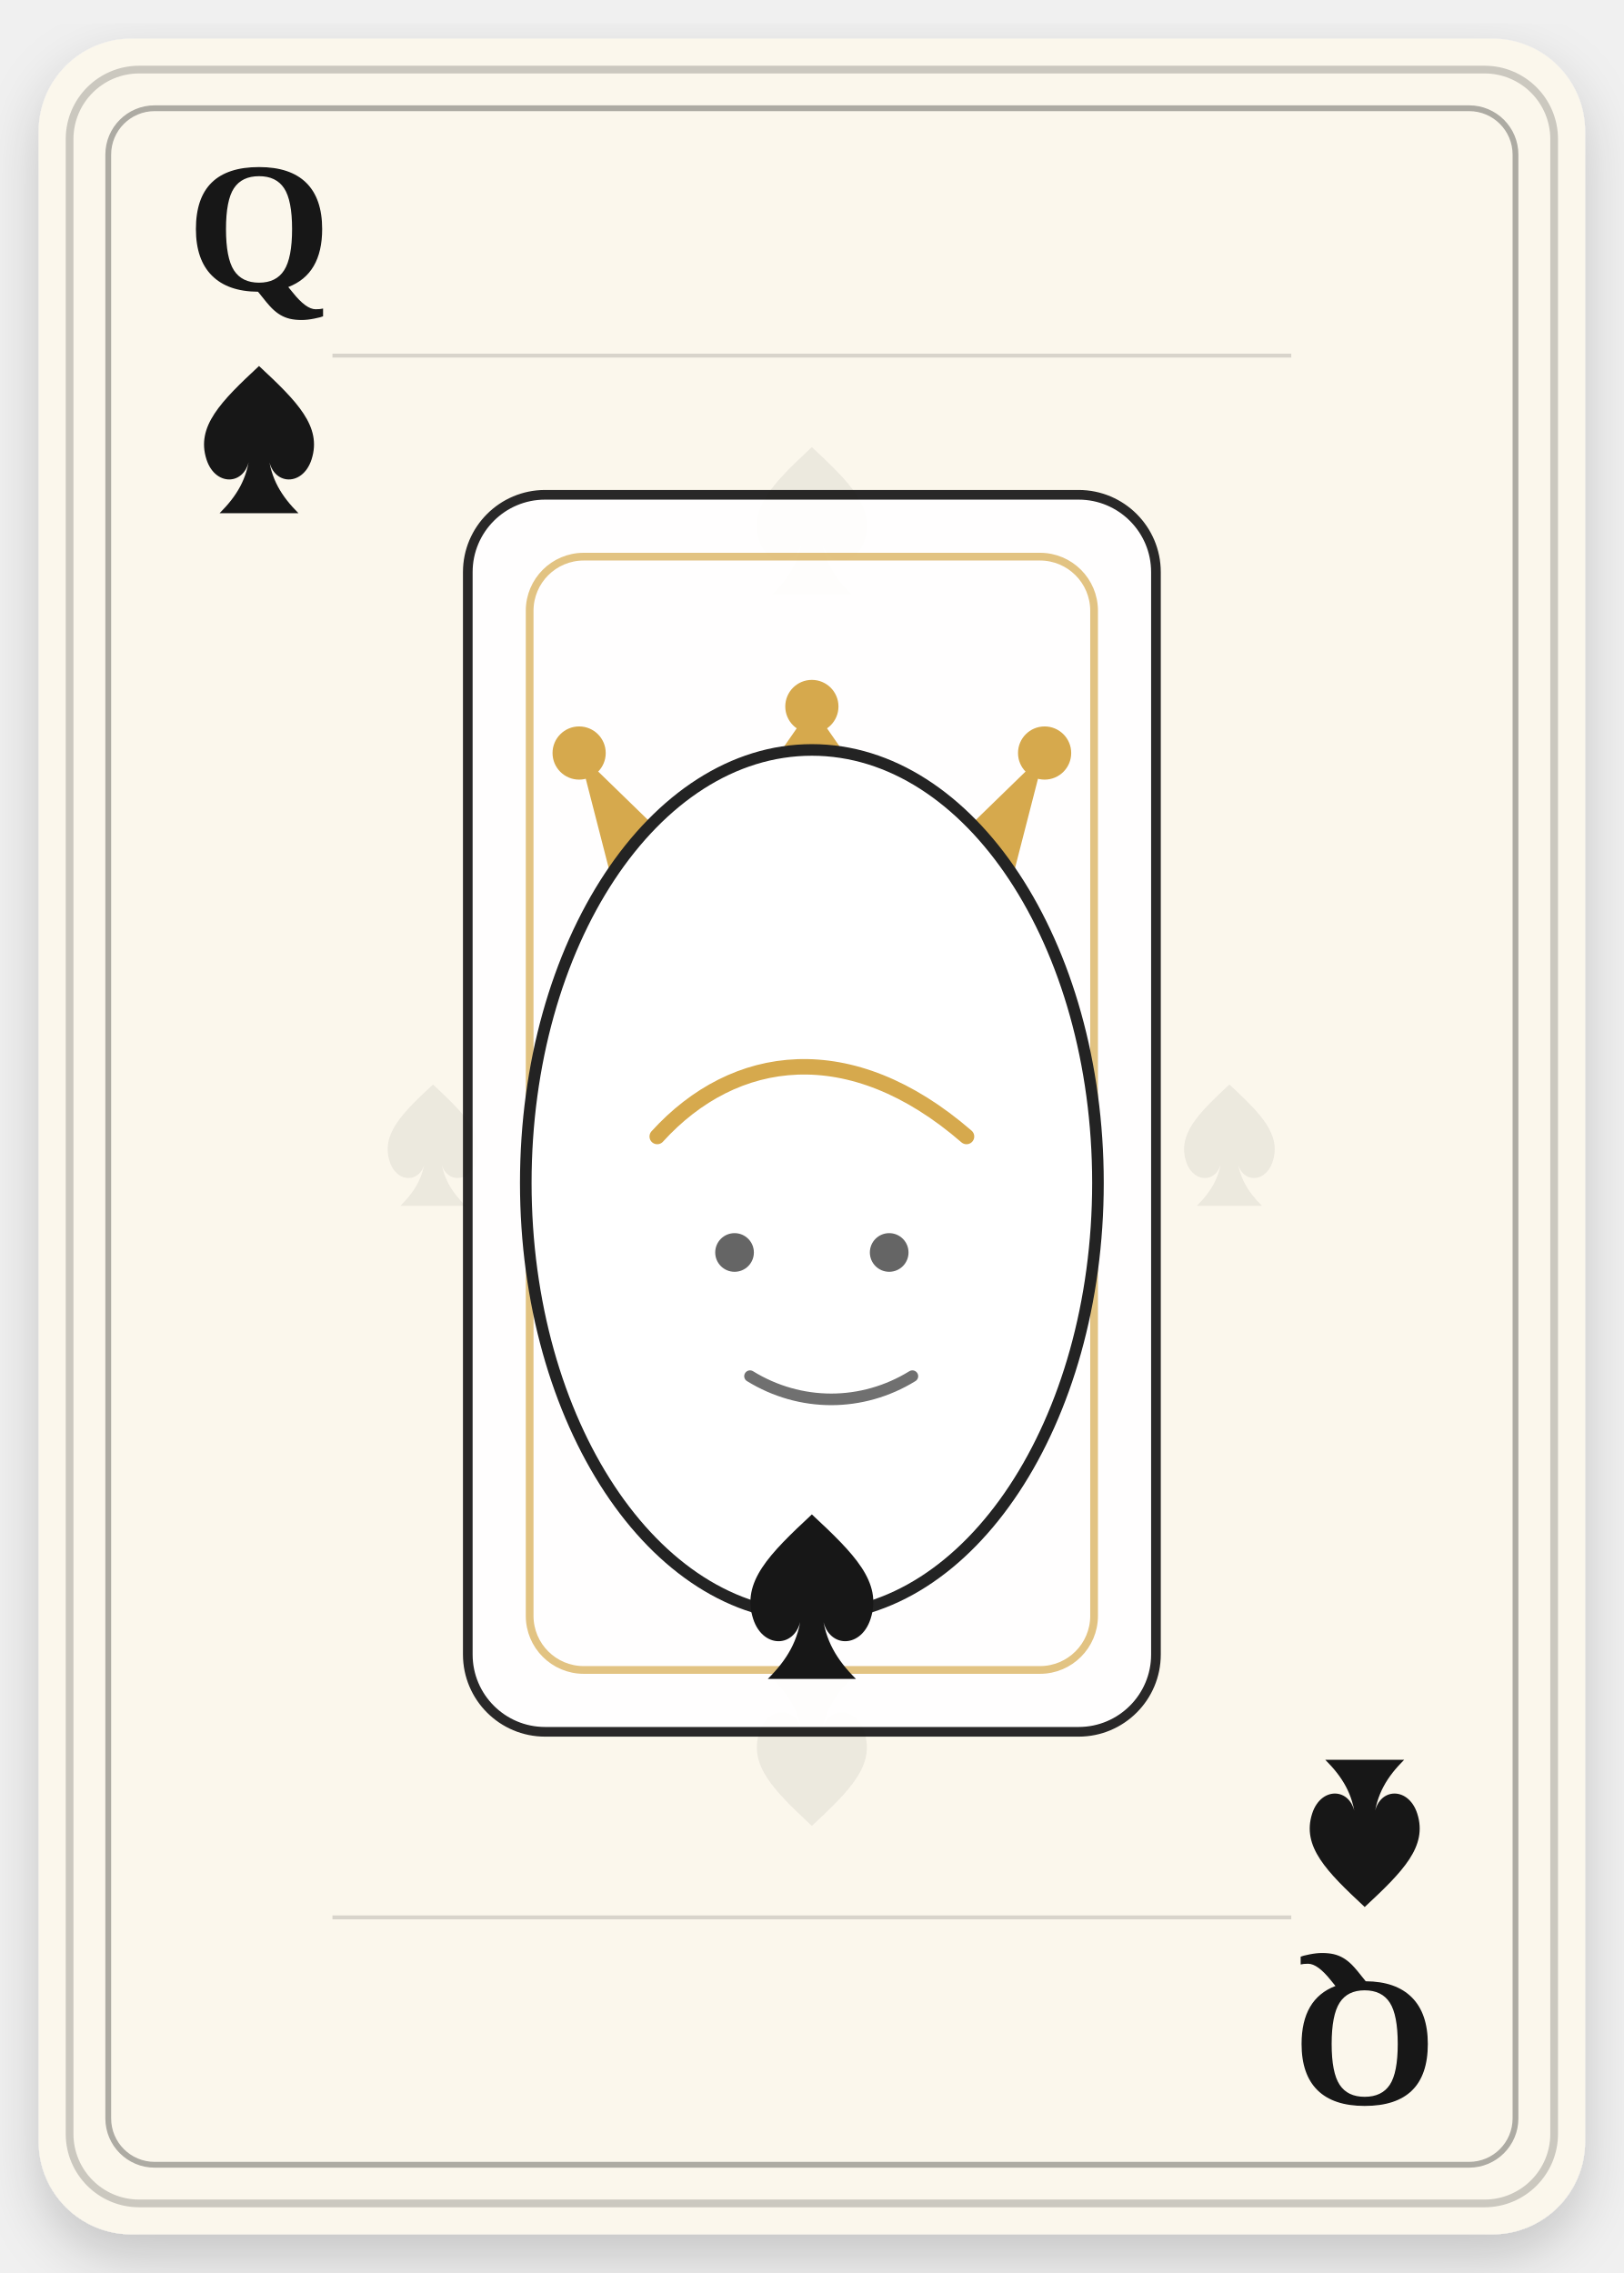
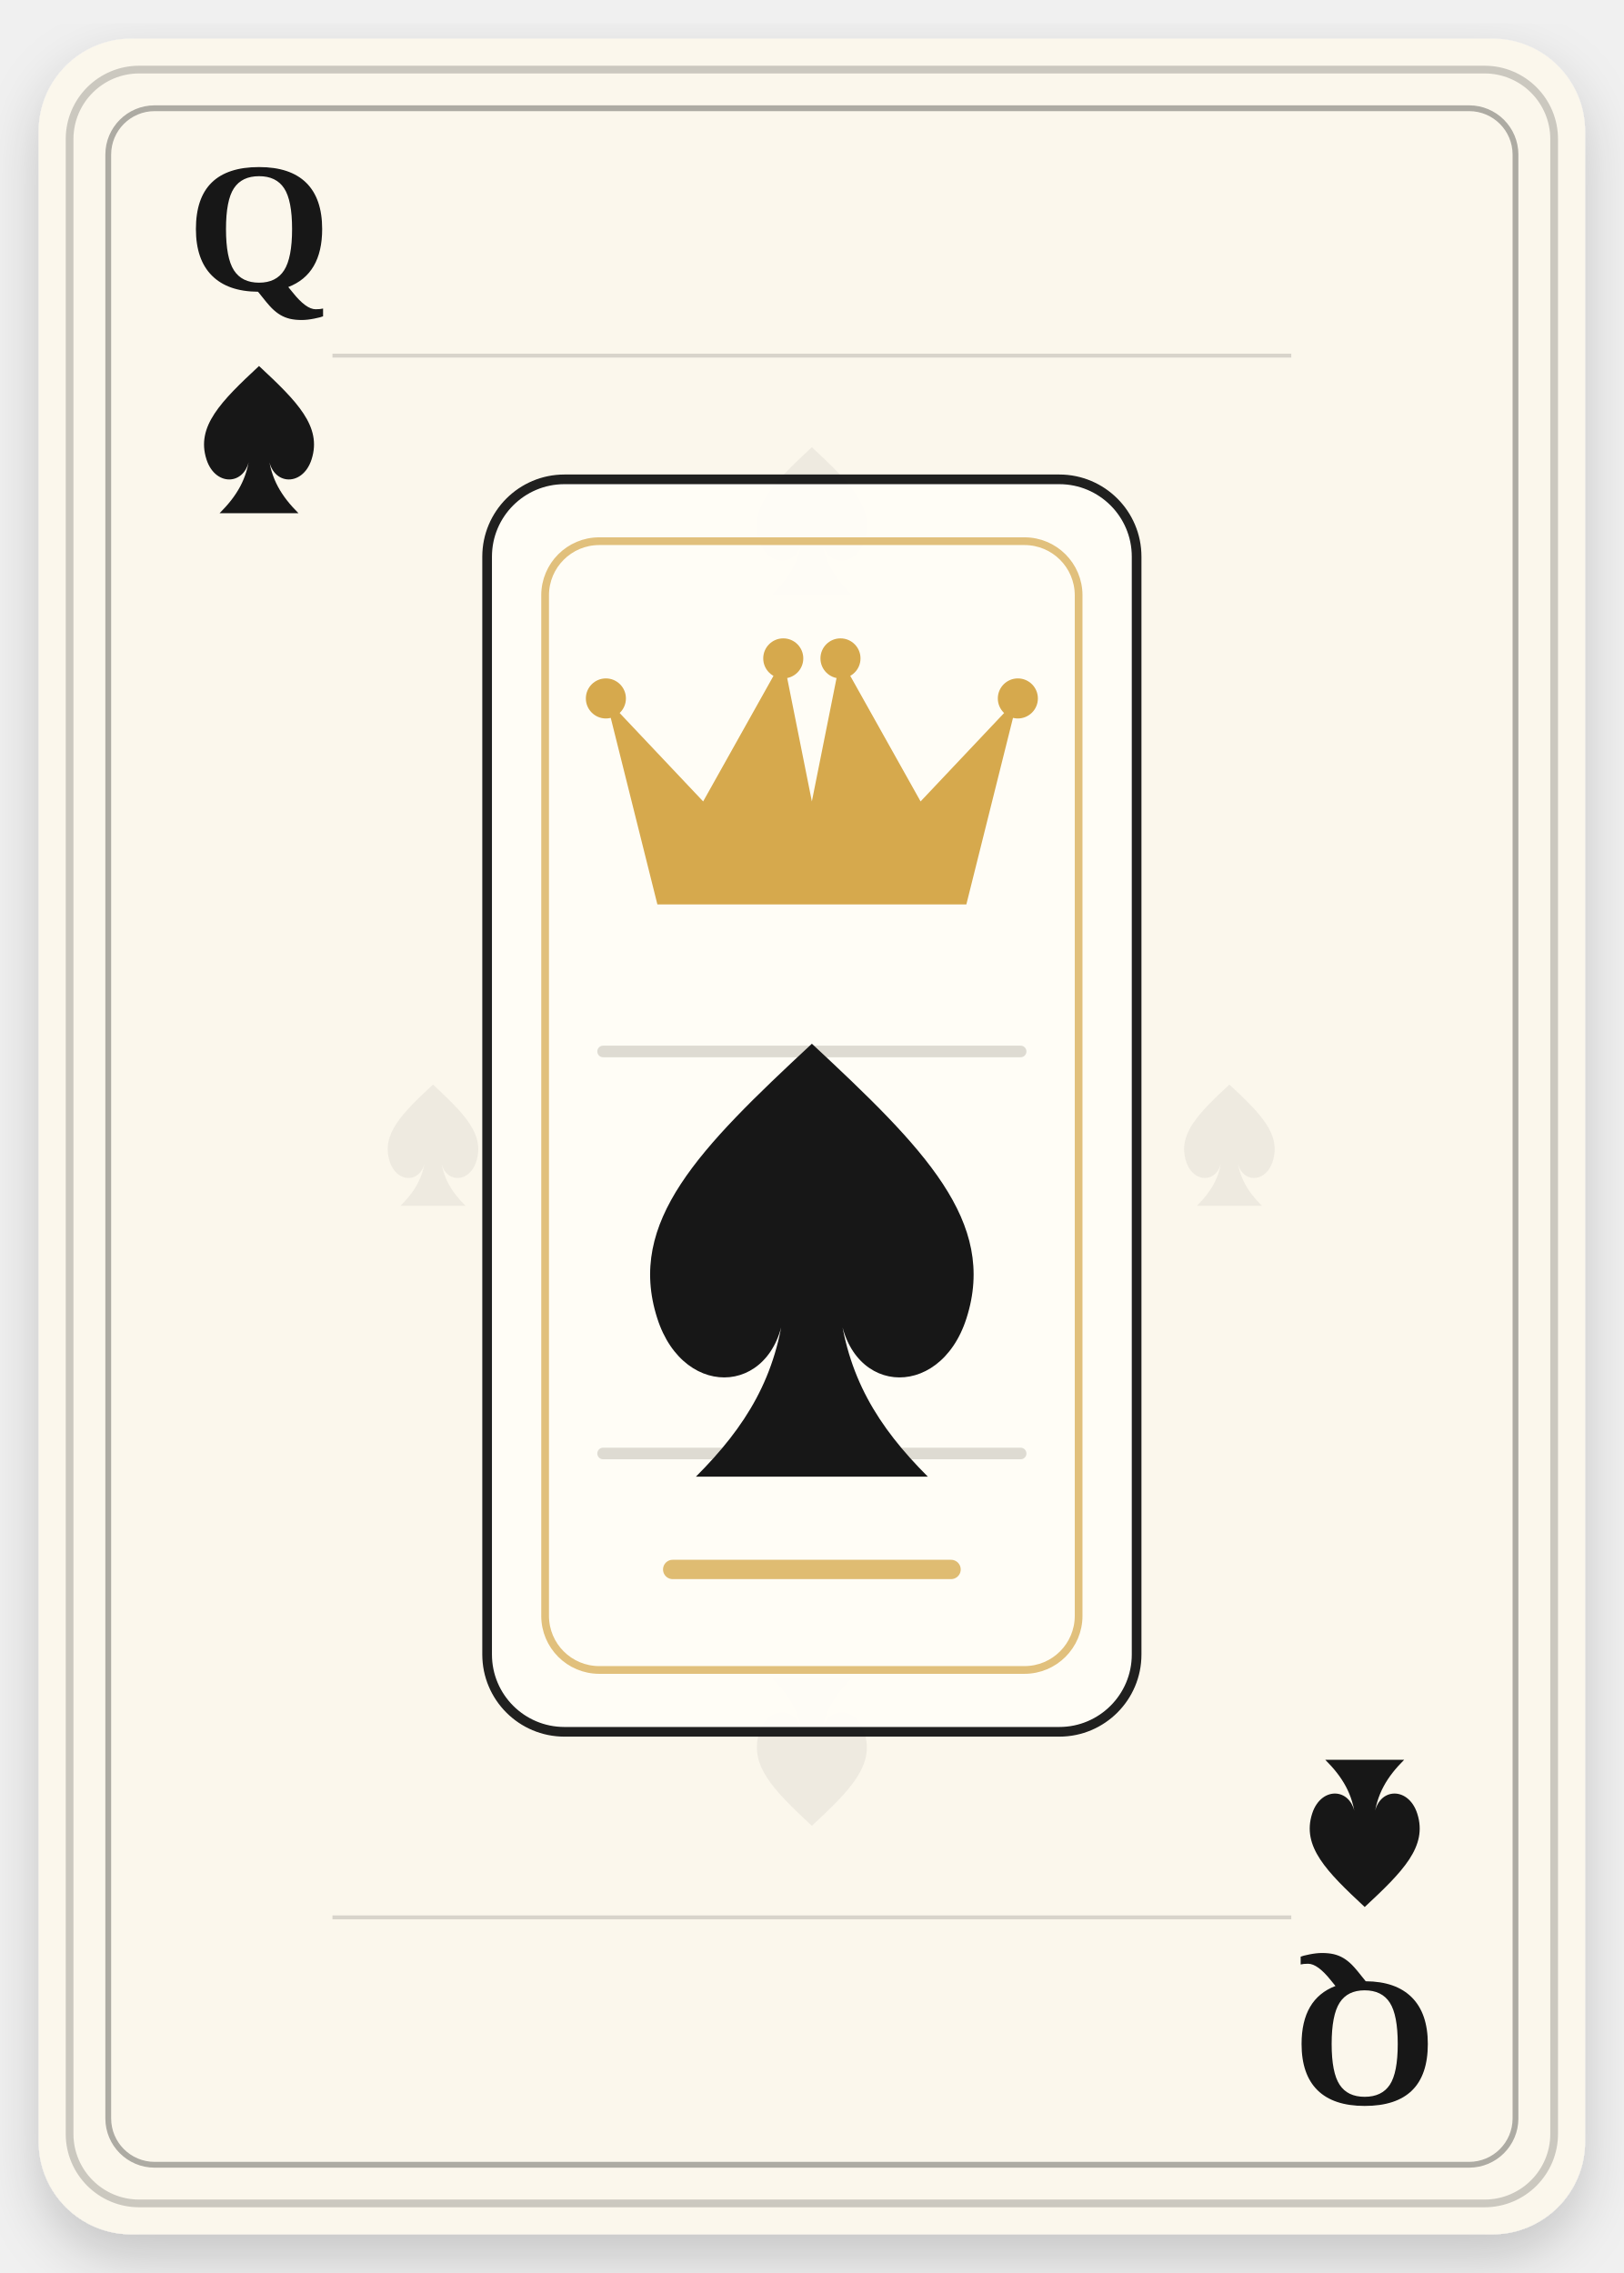
<svg xmlns="http://www.w3.org/2000/svg" width="420" height="588" viewBox="0 0 420 588">
  <defs>
    <filter id="shadow" x="-20%" y="-20%" width="140%" height="140%">
      <feDropShadow dx="0" dy="6" stdDeviation="7" flood-color="#000000" flood-opacity="0.18" />
    </filter>
    <style>
      .rank { font-family: Georgia, 'Times New Roman', serif; font-size: 48px; font-weight: 800; }
-       .micro { font-family: Inter, Arial, sans-serif; font-size: 12px; letter-spacing: 0; font-weight: 700; }
    </style>
  </defs>
  <rect x="10" y="10" width="400" height="568" rx="24" fill="#fbf7ec" filter="url(#shadow)" />
  <rect x="18" y="18" width="384" height="552" rx="18" fill="none" stroke="#222222" stroke-width="2" opacity="0.22" />
  <rect x="28" y="28" width="364" height="532" rx="12" fill="none" stroke="#171717" stroke-width="1.5" opacity="0.34" />
  <path d="M86 92 H334 M86 496 H334" stroke="#171717" stroke-width="1" opacity="0.16" />
  <g transform="translate(67 75) rotate(0)" fill="#171717">
    <text x="0" y="0" text-anchor="middle" class="rank">Q</text>
    <g transform="translate(0 36) scale(0.34)">
      <path d="M0 -48 C-29 -21 -48 -2 -40 23 C-33 45 -8 43 -7 19 C-9 38 -17 51 -30 64 H30 C17 51 9 38 7 19 C8 43 33 45 40 23 C48 -2 29 -21 0 -48 Z" />
    </g>
  </g>
  <g transform="translate(353 513) rotate(180)" fill="#171717">
    <text x="0" y="0" text-anchor="middle" class="rank">Q</text>
    <g transform="translate(0 36) scale(0.34)">
      <path d="M0 -48 C-29 -21 -48 -2 -40 23 C-33 45 -8 43 -7 19 C-9 38 -17 51 -30 64 H30 C17 51 9 38 7 19 C8 43 33 45 40 23 C48 -2 29 -21 0 -48 Z" />
    </g>
  </g>
-   <g opacity="0.07" fill="#171717">
-     <g transform="translate(210 132) rotate(0) scale(0.34)" fill="#171717">
-       <path d="M0 -48 C-29 -21 -48 -2 -40 23 C-33 45 -8 43 -7 19 C-9 38 -17 51 -30 64 H30 C17 51 9 38 7 19 C8 43 33 45 40 23 C48 -2 29 -21 0 -48 Z" />
-     </g>
-     <g transform="translate(112 294) rotate(0) scale(0.28)" fill="#171717">
-       <path d="M0 -48 C-29 -21 -48 -2 -40 23 C-33 45 -8 43 -7 19 C-9 38 -17 51 -30 64 H30 C17 51 9 38 7 19 C8 43 33 45 40 23 C48 -2 29 -21 0 -48 Z" />
-     </g>
-     <g transform="translate(318 294) rotate(0) scale(0.28)" fill="#171717">
-       <path d="M0 -48 C-29 -21 -48 -2 -40 23 C-33 45 -8 43 -7 19 C-9 38 -17 51 -30 64 H30 C17 51 9 38 7 19 C8 43 33 45 40 23 C48 -2 29 -21 0 -48 Z" />
-     </g>
-     <g transform="translate(210 456) rotate(180) scale(0.34)" fill="#171717">
-       <path d="M0 -48 C-29 -21 -48 -2 -40 23 C-33 45 -8 43 -7 19 C-9 38 -17 51 -30 64 H30 C17 51 9 38 7 19 C8 43 33 45 40 23 C48 -2 29 -21 0 -48 Z" />
-     </g>
-   </g>
-   <rect x="121" y="128" width="178" height="320" rx="20" fill="#ffffff" stroke="#171717" stroke-width="2.5" opacity="0.92" />
-   <rect x="137" y="144" width="146" height="288" rx="14" fill="none" stroke="#d6a94d" stroke-width="2" opacity="0.7" />
-   <g transform="translate(210 212) scale(0.86)" fill="#d6a94d">
-     <path d="M-70 -20 L-34 15 L0 -34 L34 15 L70 -20 L52 50 H-52 Z" />
-     <circle cx="-70" cy="-20" r="8" />
-     <circle cx="0" cy="-34" r="8" />
-     <circle cx="70" cy="-20" r="8" />
-   </g>
-   <ellipse cx="210" cy="306" rx="74" ry="112" fill="#ffffff" stroke="#232323" stroke-width="3" />
-   <path d="M170 294 C190 272 220 268 250 294" fill="none" stroke="#d6a94d" stroke-width="4" stroke-linecap="round" />
-   <circle cx="190" cy="324" r="5" fill="#232323" opacity="0.7" />
-   <circle cx="230" cy="324" r="5" fill="#232323" opacity="0.7" />
-   <path d="M194 356 C207 364 223 364 236 356" fill="none" stroke="#232323" stroke-width="3" stroke-linecap="round" opacity="0.65" />
-   <g transform="translate(210 410) scale(0.38)" fill="#171717">
+   <g transform="translate(210 132) rotate(0) scale(0.34)" fill="#171717" opacity="0.055">
    <path d="M0 -48 C-29 -21 -48 -2 -40 23 C-33 45 -8 43 -7 19 C-9 38 -17 51 -30 64 H30 C17 51 9 38 7 19 C8 43 33 45 40 23 C48 -2 29 -21 0 -48 Z" />
  </g>
+   <g transform="translate(112 294) rotate(0) scale(0.28)" fill="#171717" opacity="0.055">
+     <path d="M0 -48 C-29 -21 -48 -2 -40 23 C-33 45 -8 43 -7 19 C-9 38 -17 51 -30 64 H30 C17 51 9 38 7 19 C8 43 33 45 40 23 C48 -2 29 -21 0 -48 Z" />
+   </g>
+   <g transform="translate(318 294) rotate(0) scale(0.28)" fill="#171717" opacity="0.055">
+     <path d="M0 -48 C-29 -21 -48 -2 -40 23 C-33 45 -8 43 -7 19 C-9 38 -17 51 -30 64 H30 C17 51 9 38 7 19 C8 43 33 45 40 23 C48 -2 29 -21 0 -48 Z" />
+   </g>
+   <g transform="translate(210 456) rotate(180) scale(0.34)" fill="#171717" opacity="0.055">
+     <path d="M0 -48 C-29 -21 -48 -2 -40 23 C-33 45 -8 43 -7 19 C-9 38 -17 51 -30 64 H30 C17 51 9 38 7 19 C8 43 33 45 40 23 C48 -2 29 -21 0 -48 Z" />
+   </g>
+   <rect x="126" y="124" width="168" height="324" rx="20" fill="#fffdf7" stroke="#171717" stroke-width="2.5" opacity="0.96" />
+   <rect x="141" y="140" width="138" height="292" rx="14" fill="none" stroke="#d6a94d" stroke-width="2" opacity="0.72" />
+   <path d="M156 272 H264 M156 376 H264" stroke="#dedbd2" stroke-width="3" stroke-linecap="round" />
+   <g transform="translate(210 194) scale(0.74)" fill="#d6a94d">
+     <path d="M-72 -18 L-38 18 L-10 -32 L0 18 L10 -32 L38 18 L72 -18 L54 54 H-54 Z" />
+     <circle cx="-72" cy="-18" r="7" />
+     <circle cx="-10" cy="-32" r="7" />
+     <circle cx="10" cy="-32" r="7" />
+     <circle cx="72" cy="-18" r="7" />
+   </g>
+   <g transform="translate(210 318) scale(1)" fill="#171717">
+     <path d="M0 -48 C-29 -21 -48 -2 -40 23 C-33 45 -8 43 -7 19 C-9 38 -17 51 -30 64 H30 C17 51 9 38 7 19 C8 43 33 45 40 23 C48 -2 29 -21 0 -48 Z" />
+   </g>
+   <path d="M174 406 H246" stroke="#d6a94d" stroke-width="5" stroke-linecap="round" opacity="0.78" />
</svg>
